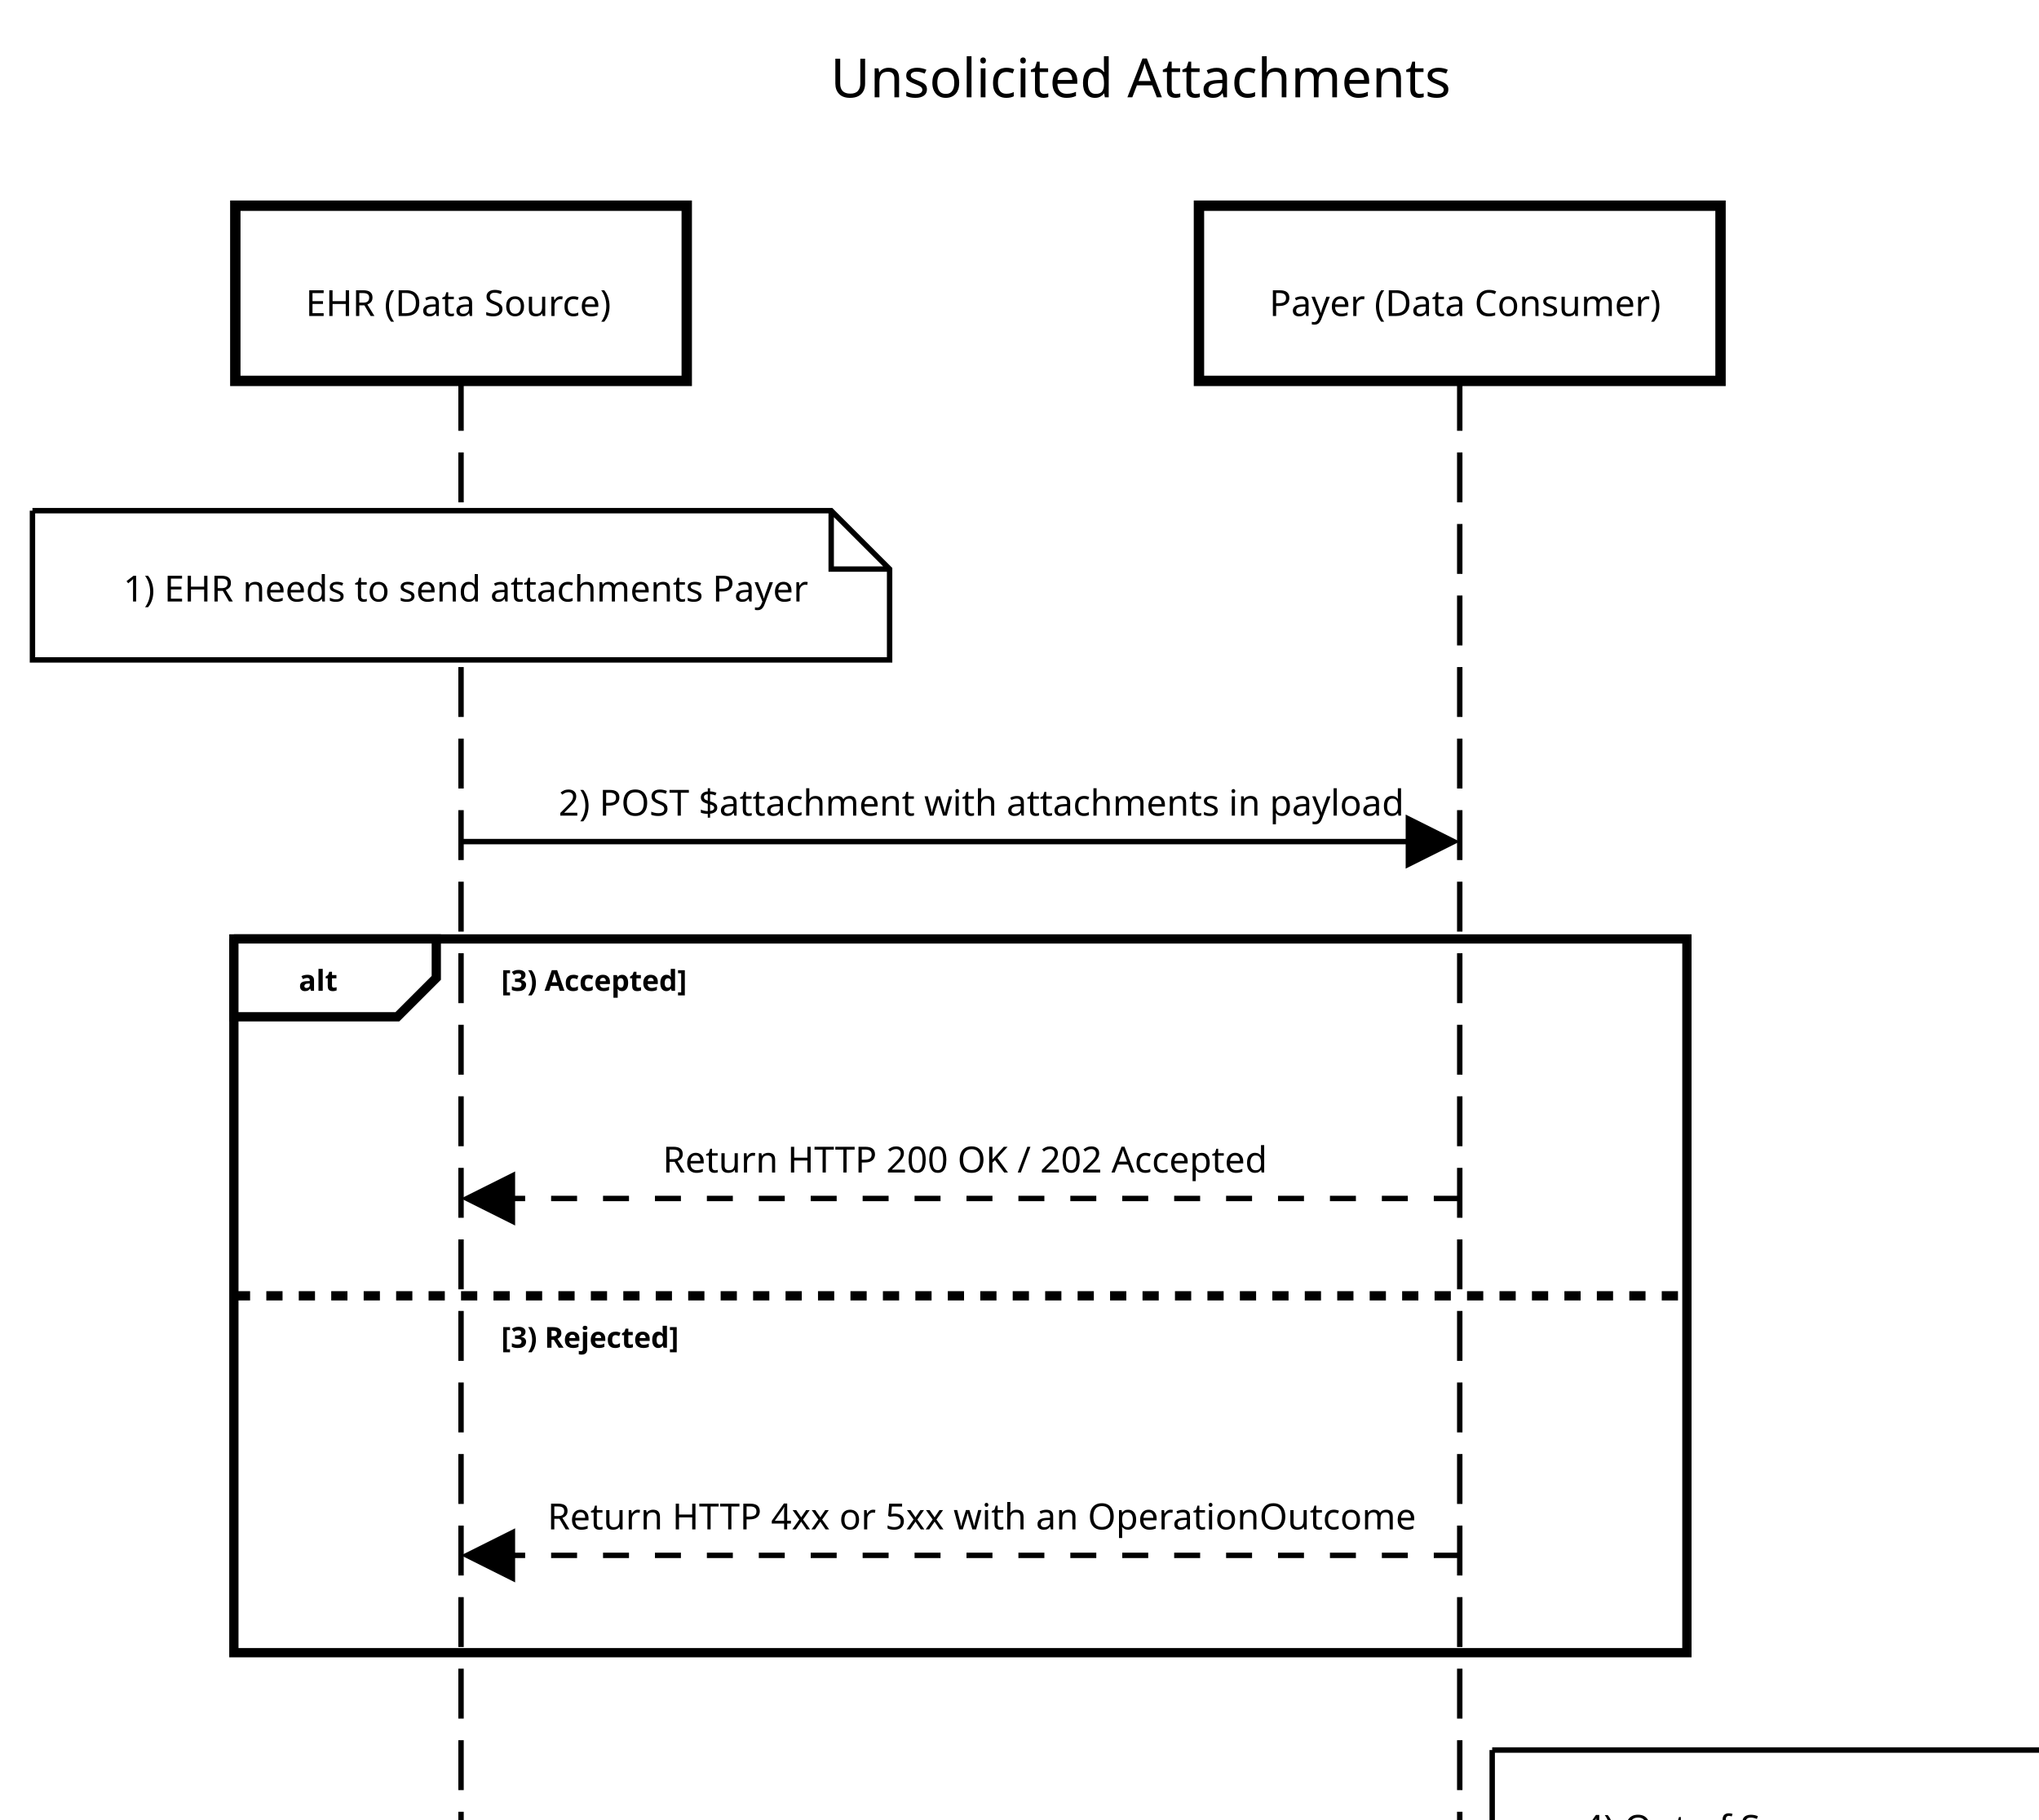
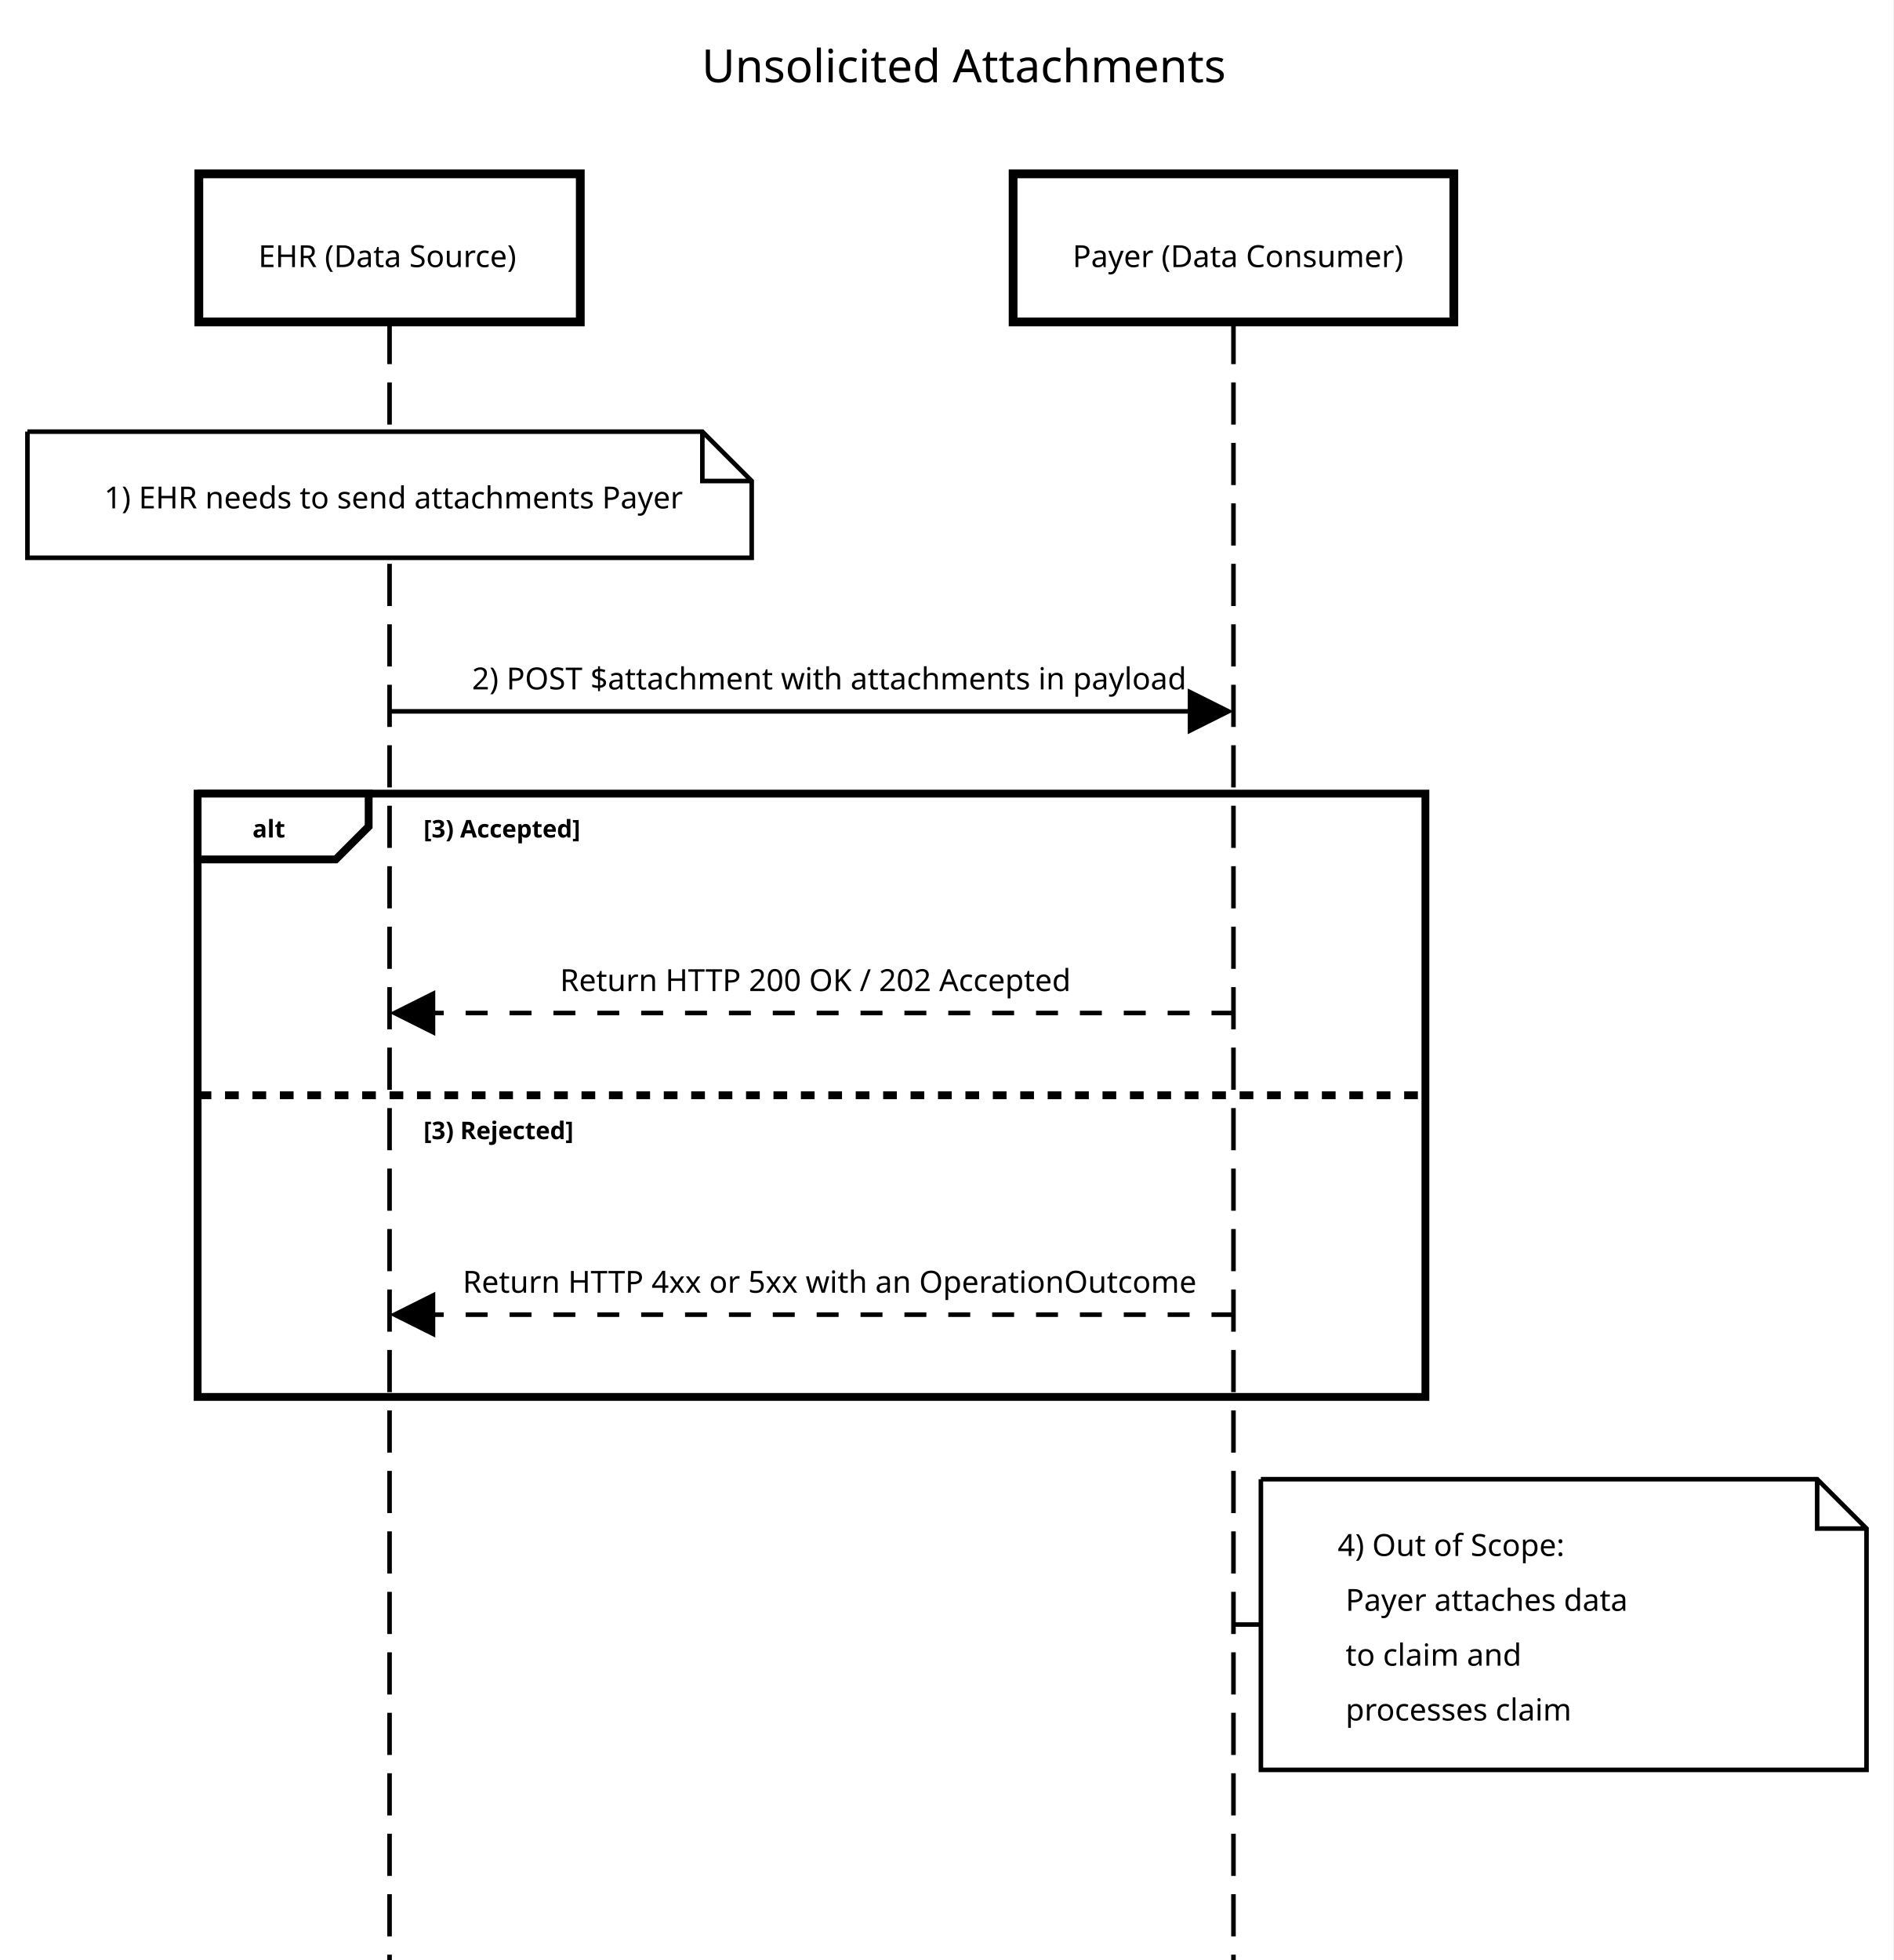
- <svg xmlns="http://www.w3.org/2000/svg" version="1.1" viewBox="0.0 0.0 829.0 740.0">
+ <svg xmlns="http://www.w3.org/2000/svg" version="1.1" viewBox="0.0 0.0 911.0 943.0">
  <defs />
  <g>
    <g />
    <g />
    <g />
    <g />
    <g />
    <g />
    <g />
    <g />
    <g>
      <rect fill="white" stroke="none" x="0" y="0" width="911" height="943" />
    </g>
    <g>
      <text fill="black" stroke="none" font-family="sans-serif" font-size="16.5pt" font-style="normal" font-weight="normal" text-decoration="normal" x="337.647" y="39.581" text-anchor="start" dominant-baseline="alphabetic" xml:space="preserve">Unsolicited Attachments</text>
    </g>
    <g />
    <g>
      <path fill="none" stroke="black" paint-order="fill stroke markers" d=" M 187.441 154.895 L 187.441 943.886" stroke-miterlimit="10" stroke-width="2.199" stroke-dasharray="20.298,8.796" />
      <path fill="none" stroke="black" paint-order="fill stroke markers" d=" M 593.492 154.895 L 593.492 943.886" stroke-miterlimit="10" stroke-width="2.199" stroke-dasharray="20.298,8.796" />
    </g>
    <g>
      <path fill="none" stroke="none" />
      <g>
        <path fill="white" stroke="black" paint-order="fill stroke markers" d=" M 95.672 83.649 L 279.211 83.649 L 279.211 154.895 L 95.672 154.895 L 95.672 83.649 Z" stroke-miterlimit="10" stroke-width="4.222" stroke-dasharray="" />
      </g>
      <g>
        <g />
        <text fill="black" stroke="none" font-family="sans-serif" font-size="11pt" font-style="normal" font-weight="normal" text-decoration="normal" x="124.303" y="128.508" text-anchor="start" dominant-baseline="alphabetic" xml:space="preserve">EHR (Data Source)</text>
      </g>
      <path fill="none" stroke="none" />
      <g>
        <path fill="white" stroke="black" paint-order="fill stroke markers" d=" M 487.463 83.649 L 699.521 83.649 L 699.521 154.895 L 487.463 154.895 L 487.463 83.649 Z" stroke-miterlimit="10" stroke-width="4.222" stroke-dasharray="" />
      </g>
      <g>
        <g />
        <text fill="black" stroke="none" font-family="sans-serif" font-size="11pt" font-style="normal" font-weight="normal" text-decoration="normal" x="516.094" y="128.508" text-anchor="start" dominant-baseline="alphabetic" xml:space="preserve">Payer (Data Consumer)</text>
      </g>
    </g>
    <g>
      <path fill="white" stroke="black" paint-order="fill stroke markers" d=" M 13.194 207.671 L 337.94 207.671 L 361.689 231.42 L 361.689 268.362 L 13.194 268.362 L 13.194 207.671 M 337.94 207.671 L 337.94 231.42 L 361.689 231.42" stroke-miterlimit="10" stroke-width="2.199" stroke-dasharray="" />
      <g>
        <text fill="black" stroke="none" font-family="sans-serif" font-size="11pt" font-style="normal" font-weight="normal" text-decoration="normal" x="50.137" y="244.613" text-anchor="start" dominant-baseline="alphabetic" xml:space="preserve">1) EHR needs to send attachments Payer </text>
      </g>
      <g>
        <g>
          <rect fill="white" stroke="none" x="223.13" y="307.944" width="334.674" height="34.304" />
        </g>
        <text fill="black" stroke="none" font-family="sans-serif" font-size="11pt" font-style="normal" font-weight="normal" text-decoration="normal" x="227.088" y="331.693" text-anchor="start" dominant-baseline="alphabetic" xml:space="preserve">2) POST $attachment with attachments in payload</text>
      </g>
      <g>
        <path fill="none" stroke="black" paint-order="fill stroke markers" d=" M 187.441 342.248 L 571.766 342.248" stroke-miterlimit="10" stroke-width="2.199" stroke-dasharray="" />
        <g transform="translate(593.492,342.2476) translate(-593.492,-342.2476)">
          <path fill="black" stroke="none" paint-order="stroke fill markers" d=" M 571.502 331.253 L 593.492 342.248 L 571.502 353.242 Z" />
        </g>
      </g>
      <g>
        <g>
          <rect fill="white" stroke="none" x="265.503" y="453.076" width="249.928" height="34.304" />
        </g>
        <text fill="black" stroke="none" font-family="sans-serif" font-size="11pt" font-style="normal" font-weight="normal" text-decoration="normal" x="269.461" y="476.825" text-anchor="start" dominant-baseline="alphabetic" xml:space="preserve">Return HTTP 200 OK / 202 Accepted</text>
      </g>
      <g>
        <path fill="none" stroke="black" paint-order="fill stroke markers" d=" M 593.492 487.38 L 209.167 487.38" stroke-miterlimit="10" stroke-width="2.199" stroke-dasharray="10.555" />
        <g transform="translate(187.4414,487.3796) translate(-187.4414,-487.3796)">
          <path fill="black" stroke="none" paint-order="stroke fill markers" d=" M 209.431 476.385 L 187.441 487.38 L 209.431 498.374 Z" />
        </g>
      </g>
      <g>
        <g>
          <rect fill="white" stroke="none" x="218.667" y="598.208" width="343.6" height="34.304" />
        </g>
        <text fill="black" stroke="none" font-family="sans-serif" font-size="11pt" font-style="normal" font-weight="normal" text-decoration="normal" x="222.625" y="621.957" text-anchor="start" dominant-baseline="alphabetic" xml:space="preserve">Return HTTP 4xx or 5xx with an OperationOutcome</text>
      </g>
      <g>
        <path fill="none" stroke="black" paint-order="fill stroke markers" d=" M 593.492 632.512 L 209.167 632.512" stroke-miterlimit="10" stroke-width="2.199" stroke-dasharray="10.555" />
        <g transform="translate(187.4414,632.5116) translate(-187.4414,-632.5116)">
          <path fill="black" stroke="none" paint-order="stroke fill markers" d=" M 209.431 621.517 L 187.441 632.512 L 209.431 643.506 Z" />
        </g>
      </g>
      <path fill="white" stroke="black" paint-order="fill stroke markers" d=" M 593.492 781.602 L 606.686 781.602 M 606.686 711.675 L 874.345 711.675 L 898.094 735.423 L 898.094 851.529 L 606.686 851.529 L 606.686 711.675 M 874.345 711.675 L 874.345 735.423 L 898.094 735.423" stroke-miterlimit="10" stroke-width="2.199" stroke-dasharray="" />
      <g>
        <text fill="black" stroke="none" font-family="sans-serif" font-size="11pt" font-style="normal" font-weight="normal" text-decoration="normal" x="643.628" y="748.617" text-anchor="start" dominant-baseline="alphabetic" xml:space="preserve">4) Out of Scope:</text>
        <text fill="black" stroke="none" font-family="sans-serif" font-size="11pt" font-style="normal" font-weight="normal" text-decoration="normal" x="643.628" y="775.005" text-anchor="start" dominant-baseline="alphabetic" xml:space="preserve"> Payer attaches data</text>
        <text fill="black" stroke="none" font-family="sans-serif" font-size="11pt" font-style="normal" font-weight="normal" text-decoration="normal" x="643.628" y="801.393" text-anchor="start" dominant-baseline="alphabetic" xml:space="preserve"> to claim and</text>
        <text fill="black" stroke="none" font-family="sans-serif" font-size="11pt" font-style="normal" font-weight="normal" text-decoration="normal" x="643.628" y="827.78" text-anchor="start" dominant-baseline="alphabetic" xml:space="preserve"> processes claim</text>
      </g>
      <g>
        <g />
        <path fill="none" stroke="black" paint-order="fill stroke markers" d=" M 95.085 381.829 L 685.849 381.829 L 685.849 672.093 L 95.085 672.093 L 95.085 381.829 Z" stroke-miterlimit="10" stroke-width="3.77" stroke-dasharray="" />
        <path fill="white" stroke="black" paint-order="fill stroke markers" d=" M 95.085 381.829 L 95.085 413.494 L 161.549 413.494 L 177.381 397.662 L 177.381 381.829 L 95.085 381.829" stroke-miterlimit="10" stroke-width="3.77" stroke-dasharray="" />
        <text fill="black" stroke="none" font-family="sans-serif" font-size="8.8pt" font-style="normal" font-weight="bold" text-decoration="normal" x="121.472" y="402.939" text-anchor="start" dominant-baseline="alphabetic" xml:space="preserve">alt</text>
        <text fill="black" stroke="none" font-family="sans-serif" font-size="8.8pt" font-style="normal" font-weight="bold" text-decoration="normal" x="203.769" y="402.939" text-anchor="start" dominant-baseline="alphabetic" xml:space="preserve">[3) Accepted]</text>
        <g>
          <path fill="none" stroke="black" paint-order="fill stroke markers" d=" M 95.085 526.961 L 685.849 526.961" stroke-miterlimit="10" stroke-width="3.77" stroke-dasharray="6.597" />
        </g>
        <g />
        <text fill="black" stroke="none" font-family="sans-serif" font-size="8.8pt" font-style="normal" font-weight="bold" text-decoration="normal" x="203.769" y="548.071" text-anchor="start" dominant-baseline="alphabetic" xml:space="preserve">[3) Rejected]</text>
      </g>
      <g />
    </g>
    <g />
    <g />
  </g>
</svg>
